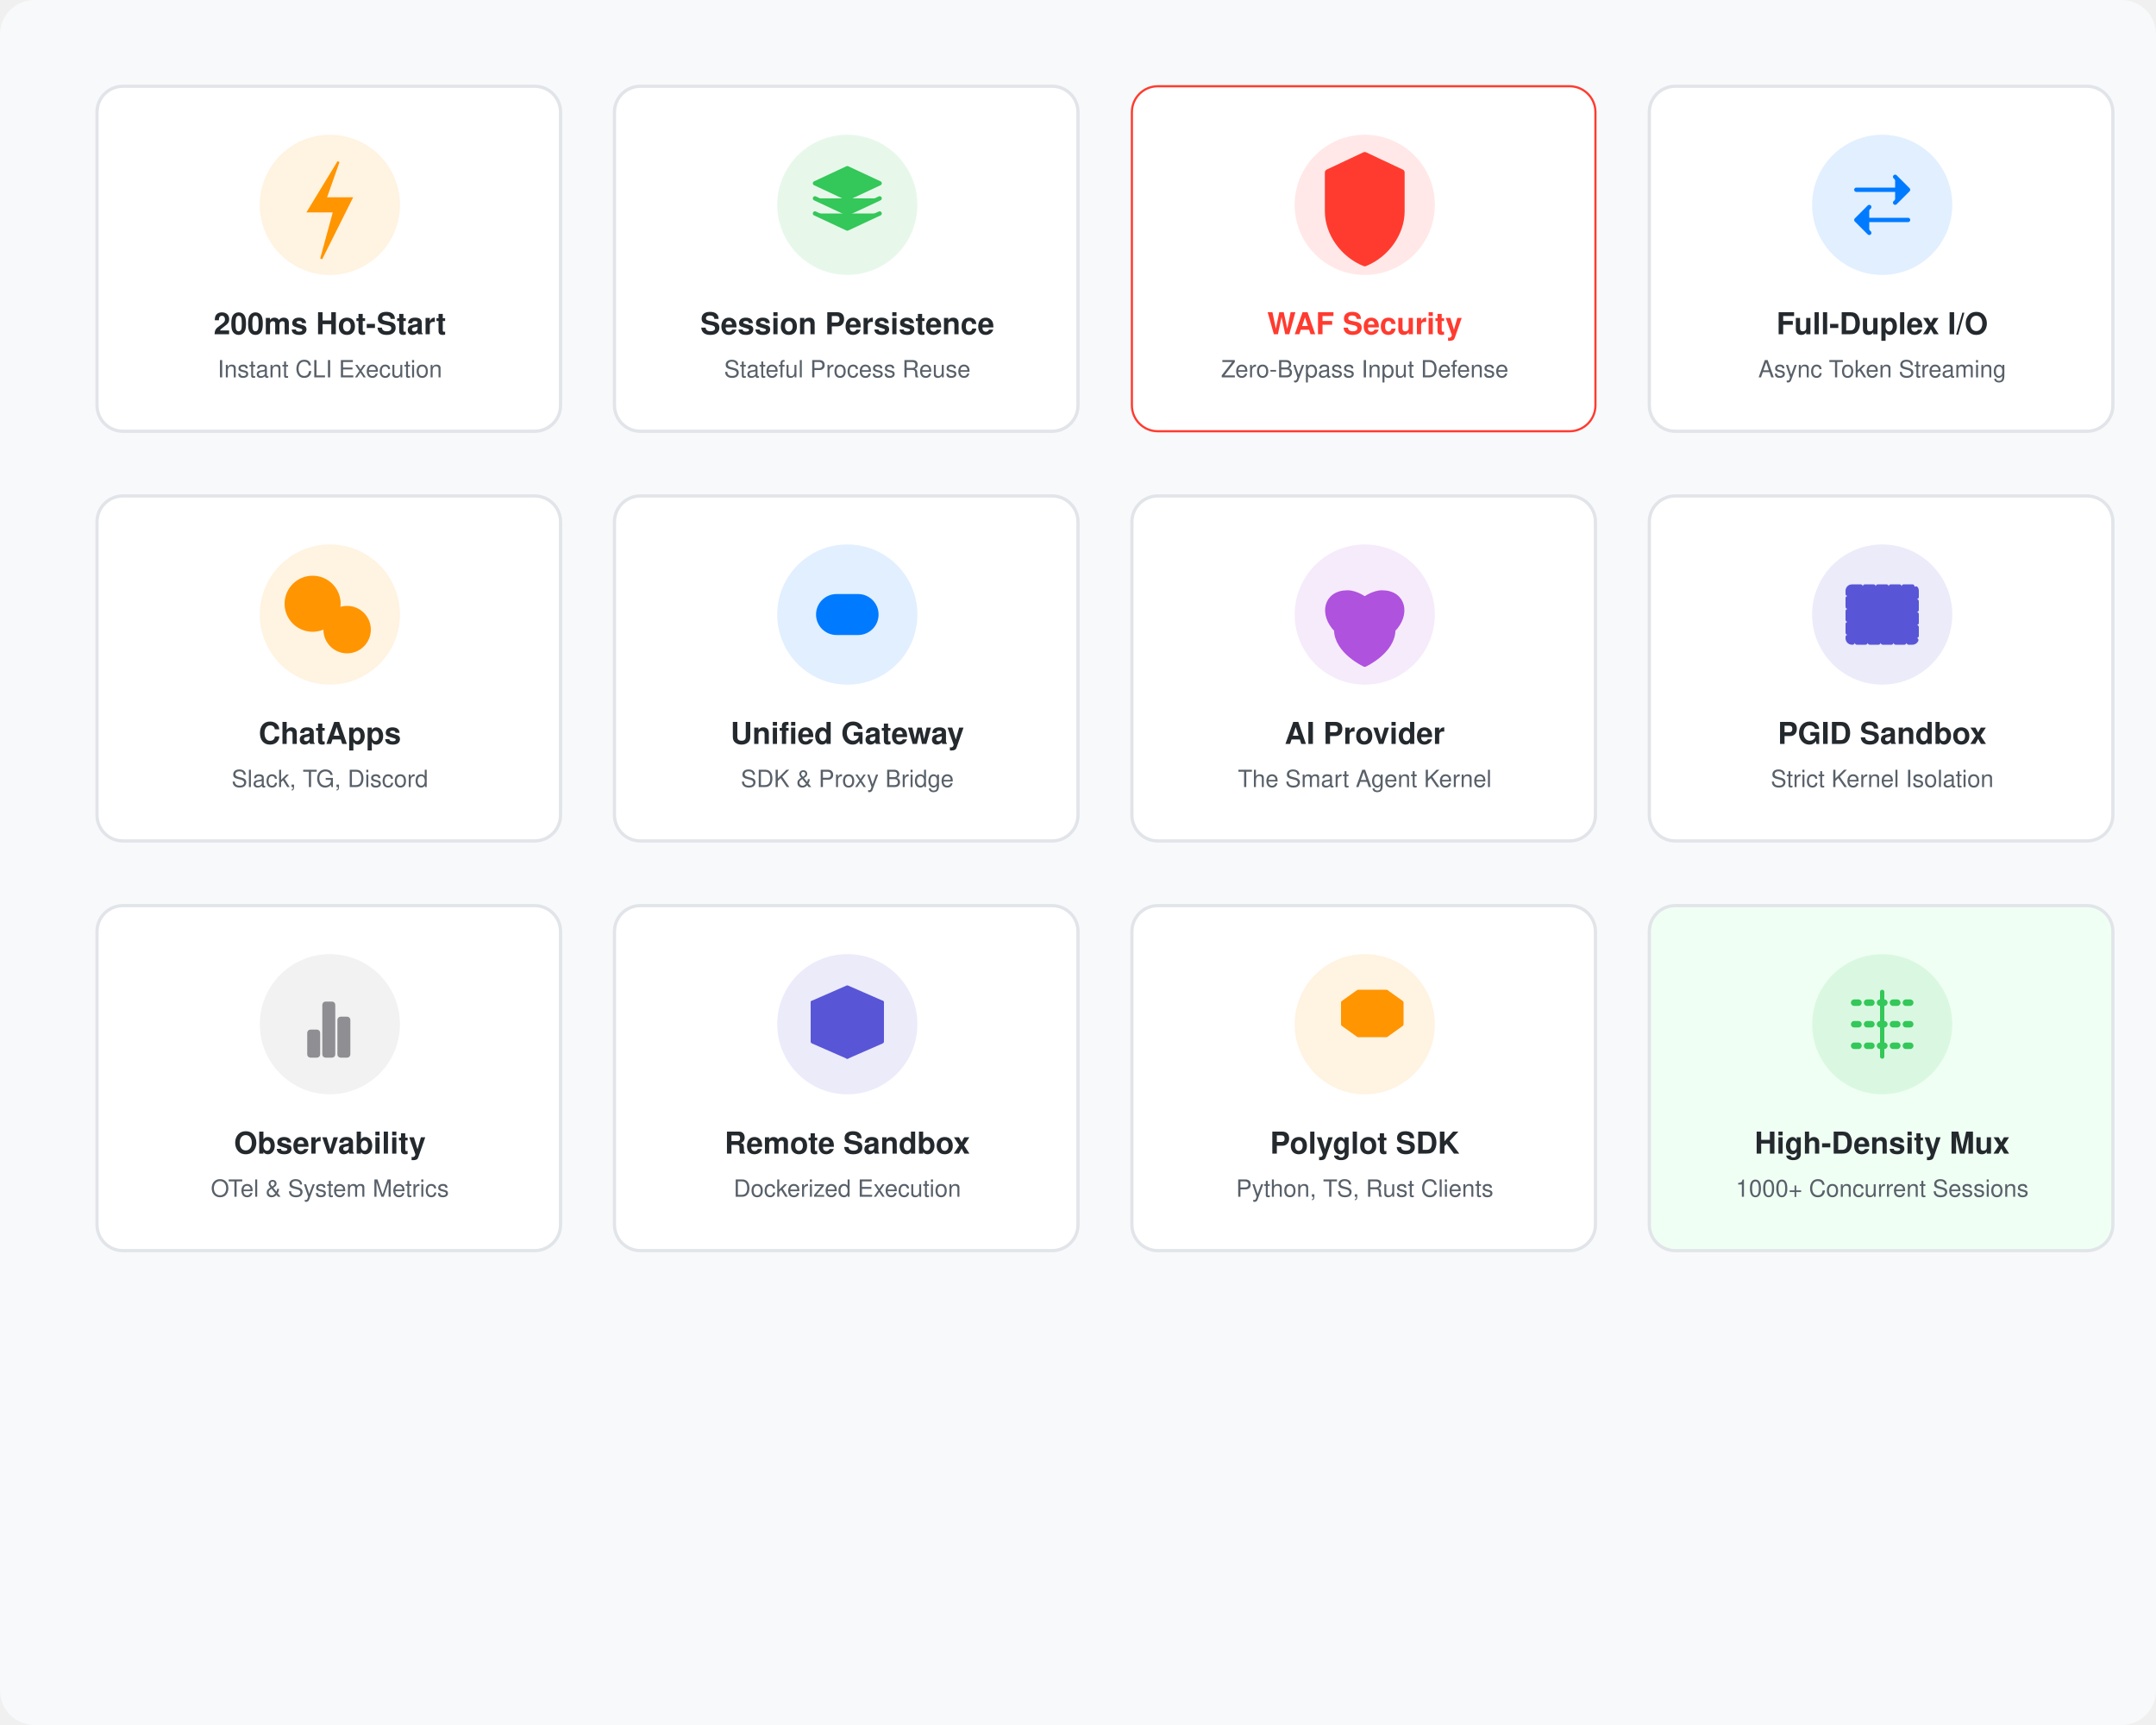
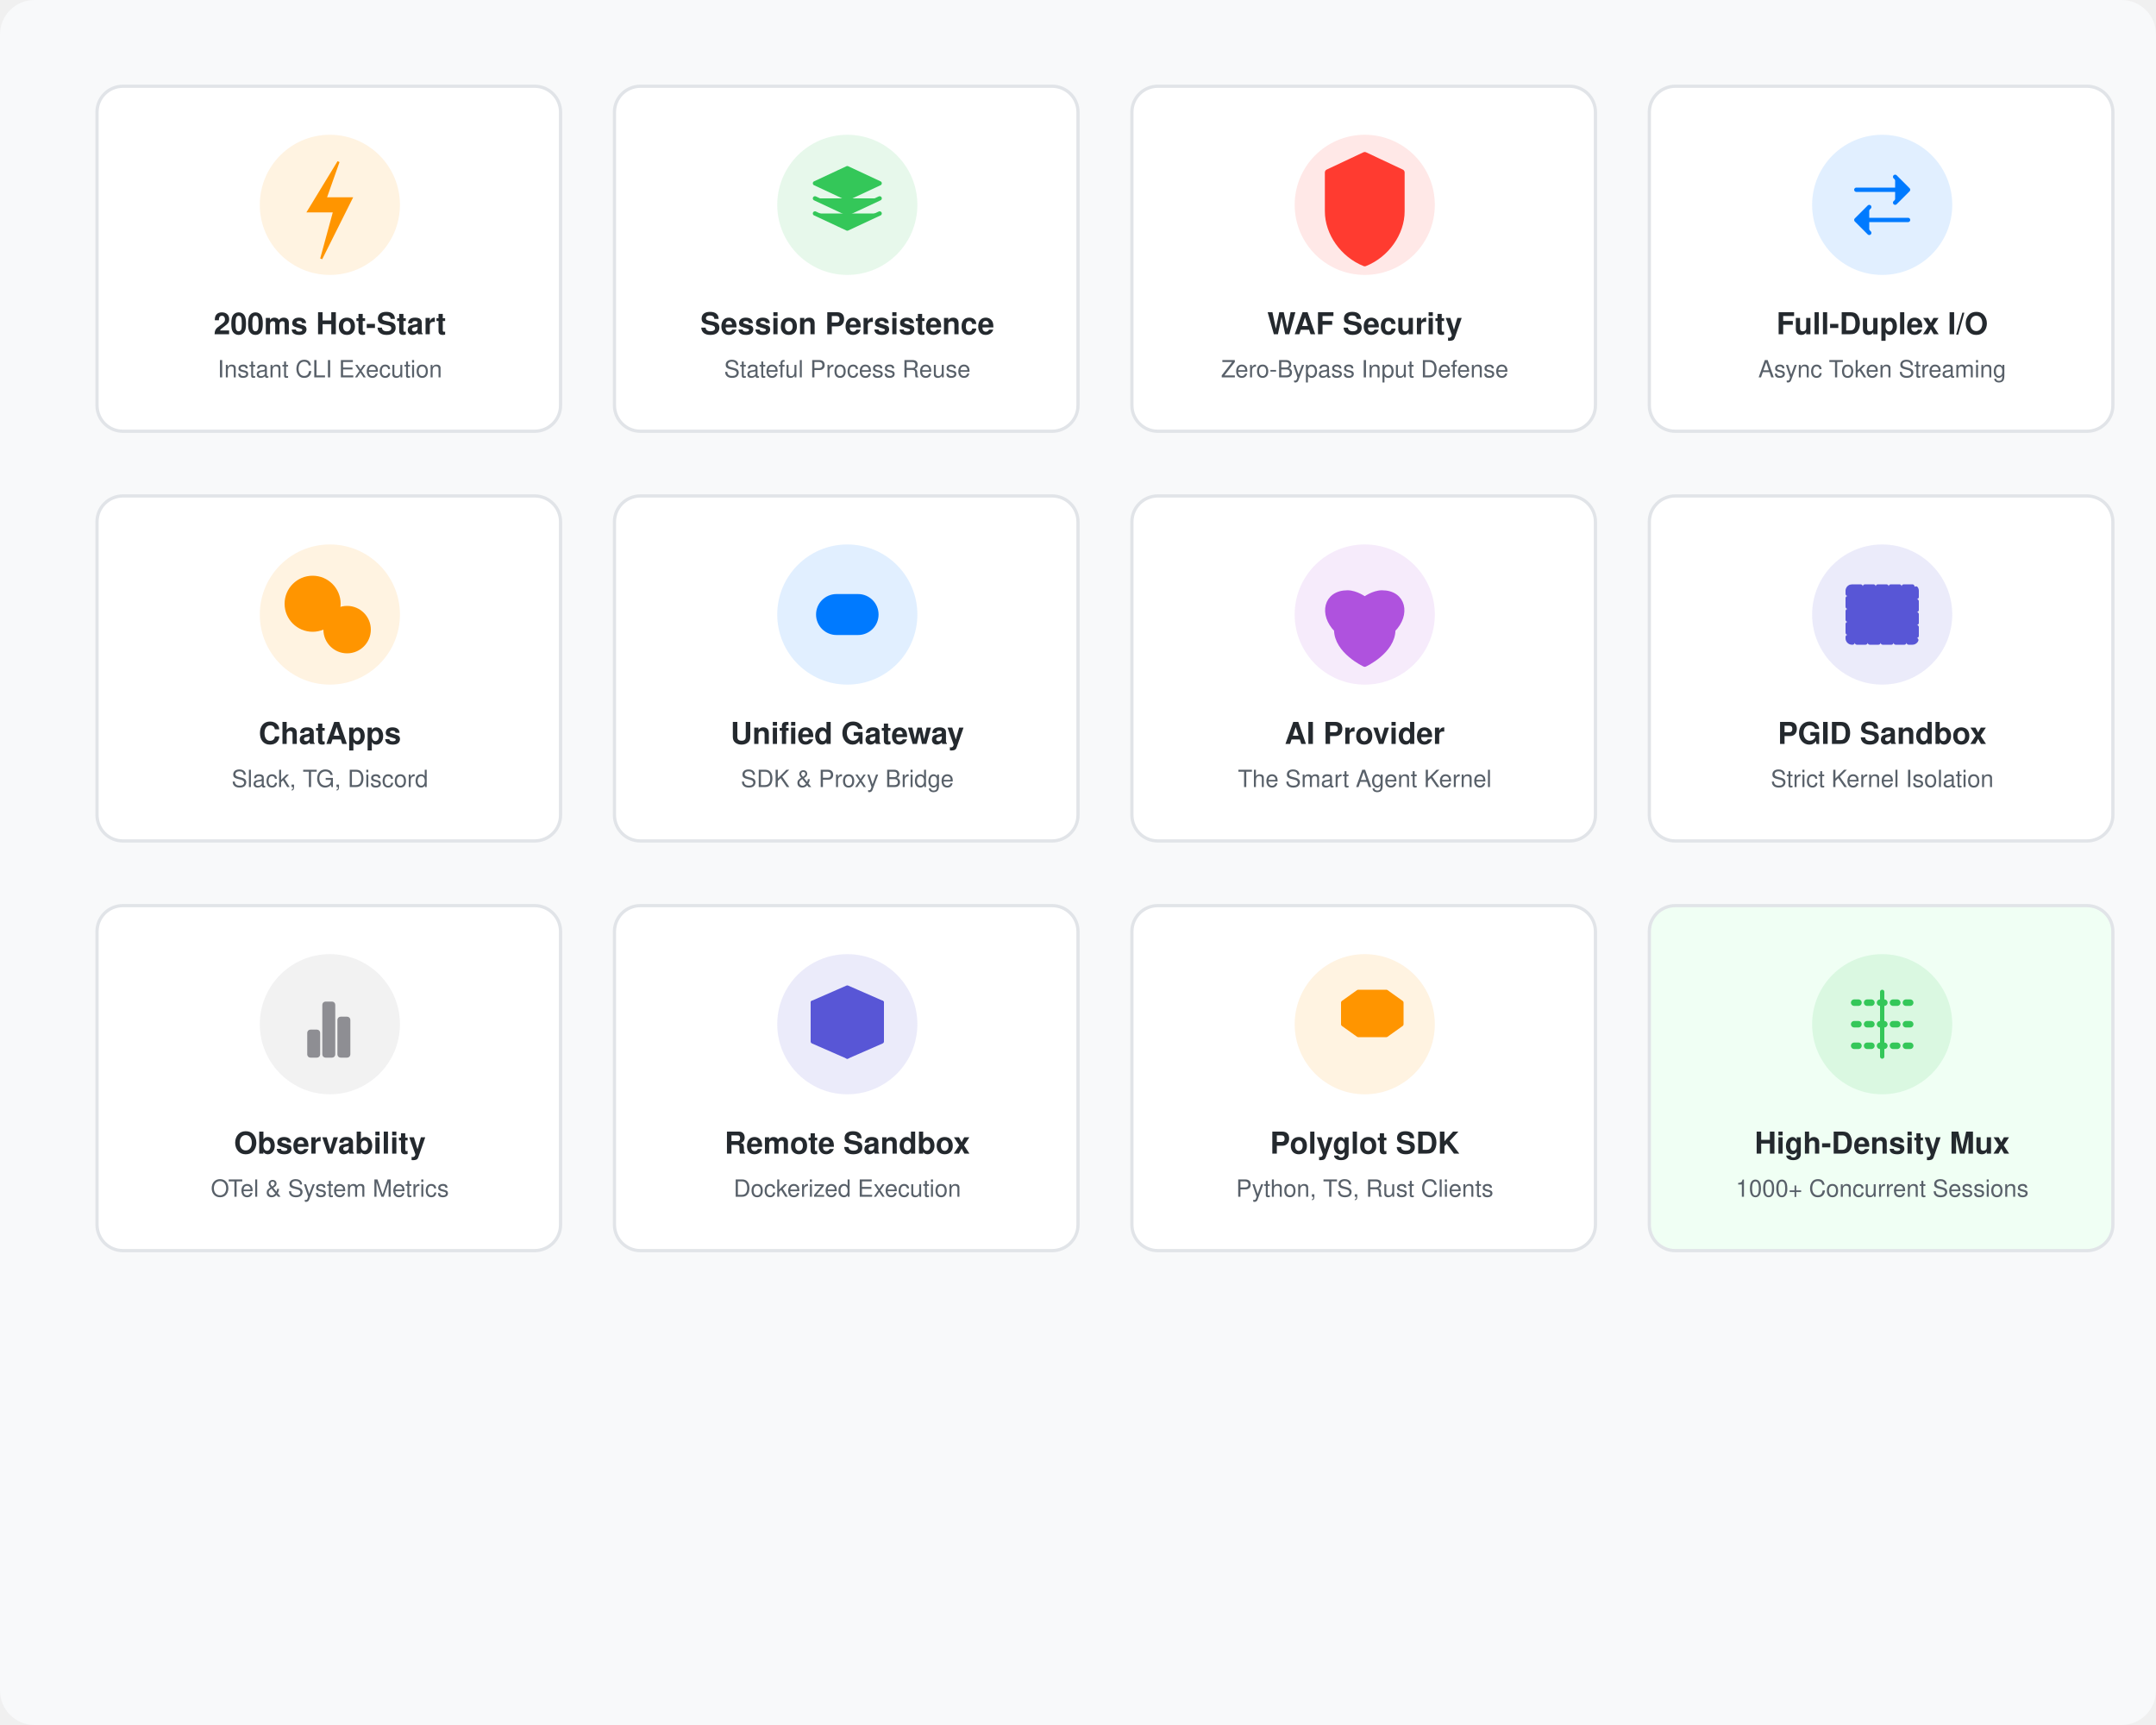
<svg xmlns="http://www.w3.org/2000/svg" viewBox="0 0 1000 800" width="1000" height="800">
  <defs>
    <style>
      .bg { fill: #f8f9fa; }
      .feature-card { fill: #ffffff; stroke: #e1e4e8; stroke-width: 1.5; }
      .text-title { font-family: -apple-system, BlinkMacSystemFont, "Segoe UI", Helvetica, Arial, sans-serif; font-weight: 600; font-size: 14px; fill: #24292e; }
      .text-sub { font-family: -apple-system, BlinkMacSystemFont, "Segoe UI", Helvetica, Arial, sans-serif; font-size: 11px; fill: #586069; }
      
      .icon-bg { opacity: 0.12; }
      .icon-stroke { fill: none; stroke-width: 2; stroke-linecap: round; stroke-linejoin: round; }
      .icon-fill { stroke: none; }
      
      /* Refined Color Palette */
      .c-sec { fill: #ff3b30; stroke: #ff3b30; } /* Security Red */
      .c-link { fill: #007aff; stroke: #007aff; } /* Link Blue */
      .c-iso { fill: #5856d6; stroke: #5856d6; }  /* Isolation Purple */
      .c-brain { fill: #af52de; stroke: #af52de; } /* Brain Purple */
      .c-poly { fill: #ff9500; stroke: #ff9500; } /* Polyglot Orange */
      .c-mux { fill: #34c759; stroke: #34c759; }  /* Mux Green */
      .c-gray { fill: #8e8e93; stroke: #8e8e93; }
    </style>
  </defs>
  <rect width="100%" height="100%" class="bg" rx="16" />
  <g transform="translate(45, 40)">
    <rect width="215" height="160" rx="12" class="feature-card" />
    <circle cx="108" cy="55" r="32" class="icon-bg c-poly" />
    <path d="M112 35 L98 58 H110 L104 80 L118 52 H106 L112 35 Z" class="icon-fill c-poly" />
    <text x="108" y="115" text-anchor="middle" class="text-title">200ms Hot-Start</text>
    <text x="108" y="135" text-anchor="middle" class="text-sub">Instant CLI Execution</text>
  </g>
  <g transform="translate(285, 40)">
    <rect width="215" height="160" rx="12" class="feature-card" />
    <circle cx="108" cy="55" r="32" class="icon-bg c-mux" />
    <path d="M93 45 L108 52 L123 45 L108 38 Z" class="icon-stroke c-mux" />
    <path d="M93 52 L108 59 L123 52 M93 59 L108 66 L123 59" class="icon-stroke c-mux" />
    <text x="108" y="115" text-anchor="middle" class="text-title">Session Persistence</text>
    <text x="108" y="135" text-anchor="middle" class="text-sub">Stateful Process Reuse</text>
  </g>
  <g transform="translate(525, 40)">
-     <rect width="215" height="160" rx="12" class="feature-card" style="stroke: #ff3b30; stroke-width: 1;" />
+     <rect width="215" height="160" rx="12" class="feature-card" />
    <circle cx="108" cy="55" r="32" class="icon-bg c-sec" />
    <path d="M108 32 L125 40 V58 C125 68 118 78 108 82 C98 78 91 68 91 58 V40 L108 32 Z" class="icon-stroke c-sec" style="stroke-width: 3;" />
    <path d="M100 55 L106 61 L116 49" class="icon-stroke c-sec" style="stroke-width: 3;" />
-     <text x="108" y="115" text-anchor="middle" class="text-title" style="fill: #ff3b30;">WAF Security</text>
+     <text x="108" y="115" text-anchor="middle" class="text-title">WAF Security</text>
    <text x="108" y="135" text-anchor="middle" class="text-sub">Zero-Bypass Input Defense</text>
  </g>
  <g transform="translate(765, 40)">
    <rect width="215" height="160" rx="12" class="feature-card" />
    <circle cx="108" cy="55" r="32" class="icon-bg c-link" />
    <path d="M96 48 H120 M114 42 L120 48 L114 54" class="icon-stroke c-link" />
    <path d="M120 62 H96 M102 56 L96 62 L102 68" class="icon-stroke c-link" />
    <text x="108" y="115" text-anchor="middle" class="text-title">Full-Duplex I/O</text>
    <text x="108" y="135" text-anchor="middle" class="text-sub">Async Token Streaming</text>
  </g>
  <g transform="translate(45, 230)">
    <rect width="215" height="160" rx="12" class="feature-card" />
    <circle cx="108" cy="55" r="32" class="icon-bg c-poly" />
    <circle cx="100" cy="50" r="12" class="icon-stroke c-poly" />
    <circle cx="116" cy="62" r="10" class="icon-stroke c-poly" />
    <text x="108" y="115" text-anchor="middle" class="text-title">ChatApps</text>
    <text x="108" y="135" text-anchor="middle" class="text-sub">Slack, TG, Discord</text>
  </g>
  <g transform="translate(285, 230)">
    <rect width="215" height="160" rx="12" class="feature-card" />
    <circle cx="108" cy="55" r="32" class="icon-bg c-link" />
    <path d="M95 55 A8 8 0 0 1 103 47 H113 A8 8 0 0 1 121 55 V55 A8 8 0 0 1 113 63 H103 A8 8 0 0 1 95 55 Z" class="icon-stroke c-link" style="stroke-width: 3;" />
    <path d="M103 55 H113" class="icon-stroke c-link" style="stroke-width: 4;" />
    <text x="108" y="115" text-anchor="middle" class="text-title">Unified Gateway</text>
    <text x="108" y="135" text-anchor="middle" class="text-sub">SDK &amp; Proxy Bridge</text>
  </g>
  <g transform="translate(525, 230)">
    <rect width="215" height="160" rx="12" class="feature-card" />
    <circle cx="108" cy="55" r="32" class="icon-bg c-brain" />
    <path d="M100 45 C90 45 88 55 95 62 C95 72 108 78 108 78 C108 78 121 72 121 62 C128 55 126 45 116 45 C112 45 108 48 108 48 C108 48 104 45 100 45 Z" class="icon-stroke c-brain" style="stroke-width: 2.5;" />
    <circle cx="108" cy="58" r="4" class="icon-fill c-brain" />
    <text x="108" y="115" text-anchor="middle" class="text-title">AI Provider</text>
    <text x="108" y="135" text-anchor="middle" class="text-sub">The Smart Agent Kernel</text>
  </g>
  <g transform="translate(765, 230)">
    <rect width="215" height="160" rx="12" class="feature-card" />
    <circle cx="108" cy="55" r="32" class="icon-bg c-iso" />
    <rect x="92" y="42" width="32" height="26" rx="2" class="icon-stroke c-iso" style="stroke-dasharray: 4 2;" />
    <rect x="100" y="50" width="16" height="10" rx="1" class="icon-fill c-iso" />
    <text x="108" y="115" text-anchor="middle" class="text-title">PGID Sandbox</text>
    <text x="108" y="135" text-anchor="middle" class="text-sub">Strict Kernel Isolation</text>
  </g>
  <g transform="translate(45, 420)">
    <rect width="215" height="160" rx="12" class="feature-card" />
    <circle cx="108" cy="55" r="32" class="icon-bg c-gray" />
    <rect x="98" y="58" width="5" height="12" rx="1" class="icon-fill c-gray" />
    <rect x="105" y="45" width="5" height="25" rx="1" class="icon-fill c-gray" />
    <rect x="112" y="52" width="5" height="18" rx="1" class="icon-fill c-gray" />
    <text x="108" y="115" text-anchor="middle" class="text-title">Observability</text>
    <text x="108" y="135" text-anchor="middle" class="text-sub">OTel &amp; System Metrics</text>
  </g>
  <g transform="translate(285, 420)">
    <rect width="215" height="160" rx="12" class="feature-card" />
    <circle cx="108" cy="55" r="32" class="icon-bg c-iso" />
    <path d="M108 38 L124 45 V63 L108 70 L92 63 V45 L108 38 Z" class="icon-stroke c-iso" />
    <path d="M92 45 L108 52 L124 45 M108 52 V70" class="icon-stroke c-iso" />
    <text x="108" y="115" text-anchor="middle" class="text-title">Remote Sandbox</text>
    <text x="108" y="135" text-anchor="middle" class="text-sub">Dockerized Execution</text>
  </g>
  <g transform="translate(525, 420)">
    <rect width="215" height="160" rx="12" class="feature-card" />
    <circle cx="108" cy="55" r="32" class="icon-bg c-poly" />
    <path d="M98 45 L105 40 L118 40 L125 45 L125 55 L118 60 L105 60 L98 55 Z" class="icon-stroke c-poly" />
    <circle cx="108" cy="50" r="3" class="icon-fill c-poly" />
    <text x="108" y="115" text-anchor="middle" class="text-title">Polyglot SDK</text>
    <text x="108" y="135" text-anchor="middle" class="text-sub">Python, TS, Rust Clients</text>
  </g>
  <g transform="translate(765, 420)">
    <rect width="215" height="160" rx="12" class="feature-card" style="fill: #f0fff4;" />
    <circle cx="108" cy="55" r="32" class="icon-bg c-mux" />
    <path d="M95 45 H121 M95 55 H121 M95 65 H121" class="icon-stroke c-mux" style="stroke-width: 3; stroke-dasharray: 2 4;" />
    <path d="M108 40 V70" class="icon-stroke c-mux" style="stroke-width: 2;" />
    <text x="108" y="115" text-anchor="middle" class="text-title">High-Density Mux</text>
    <text x="108" y="135" text-anchor="middle" class="text-sub">1000+ Concurrent Sessions</text>
  </g>
</svg>
